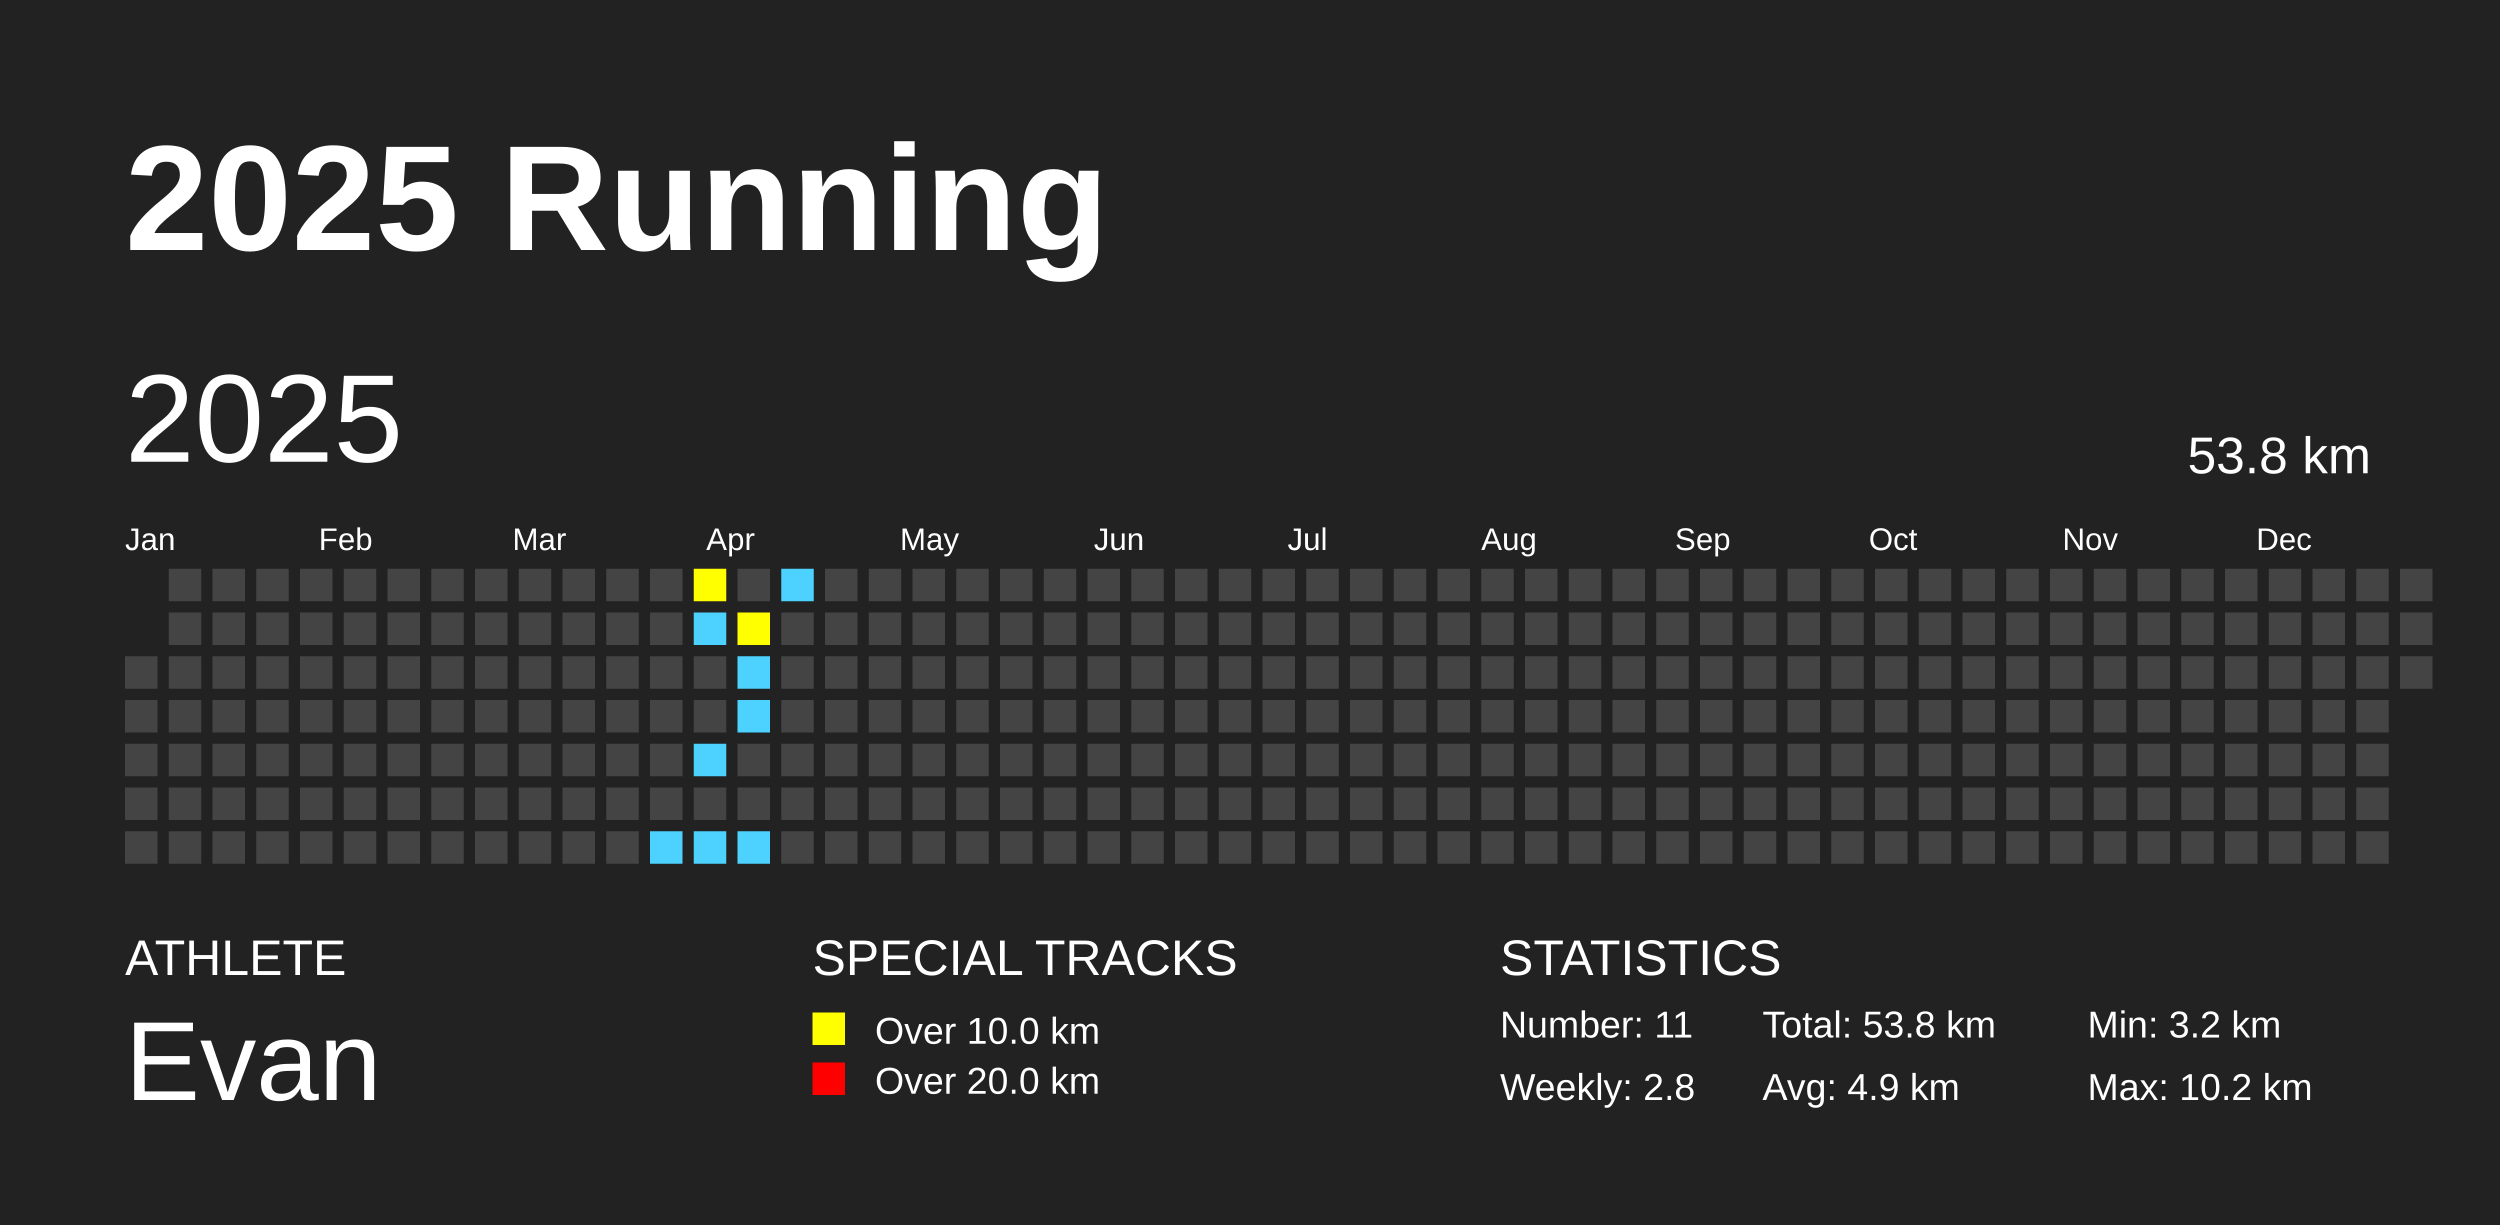
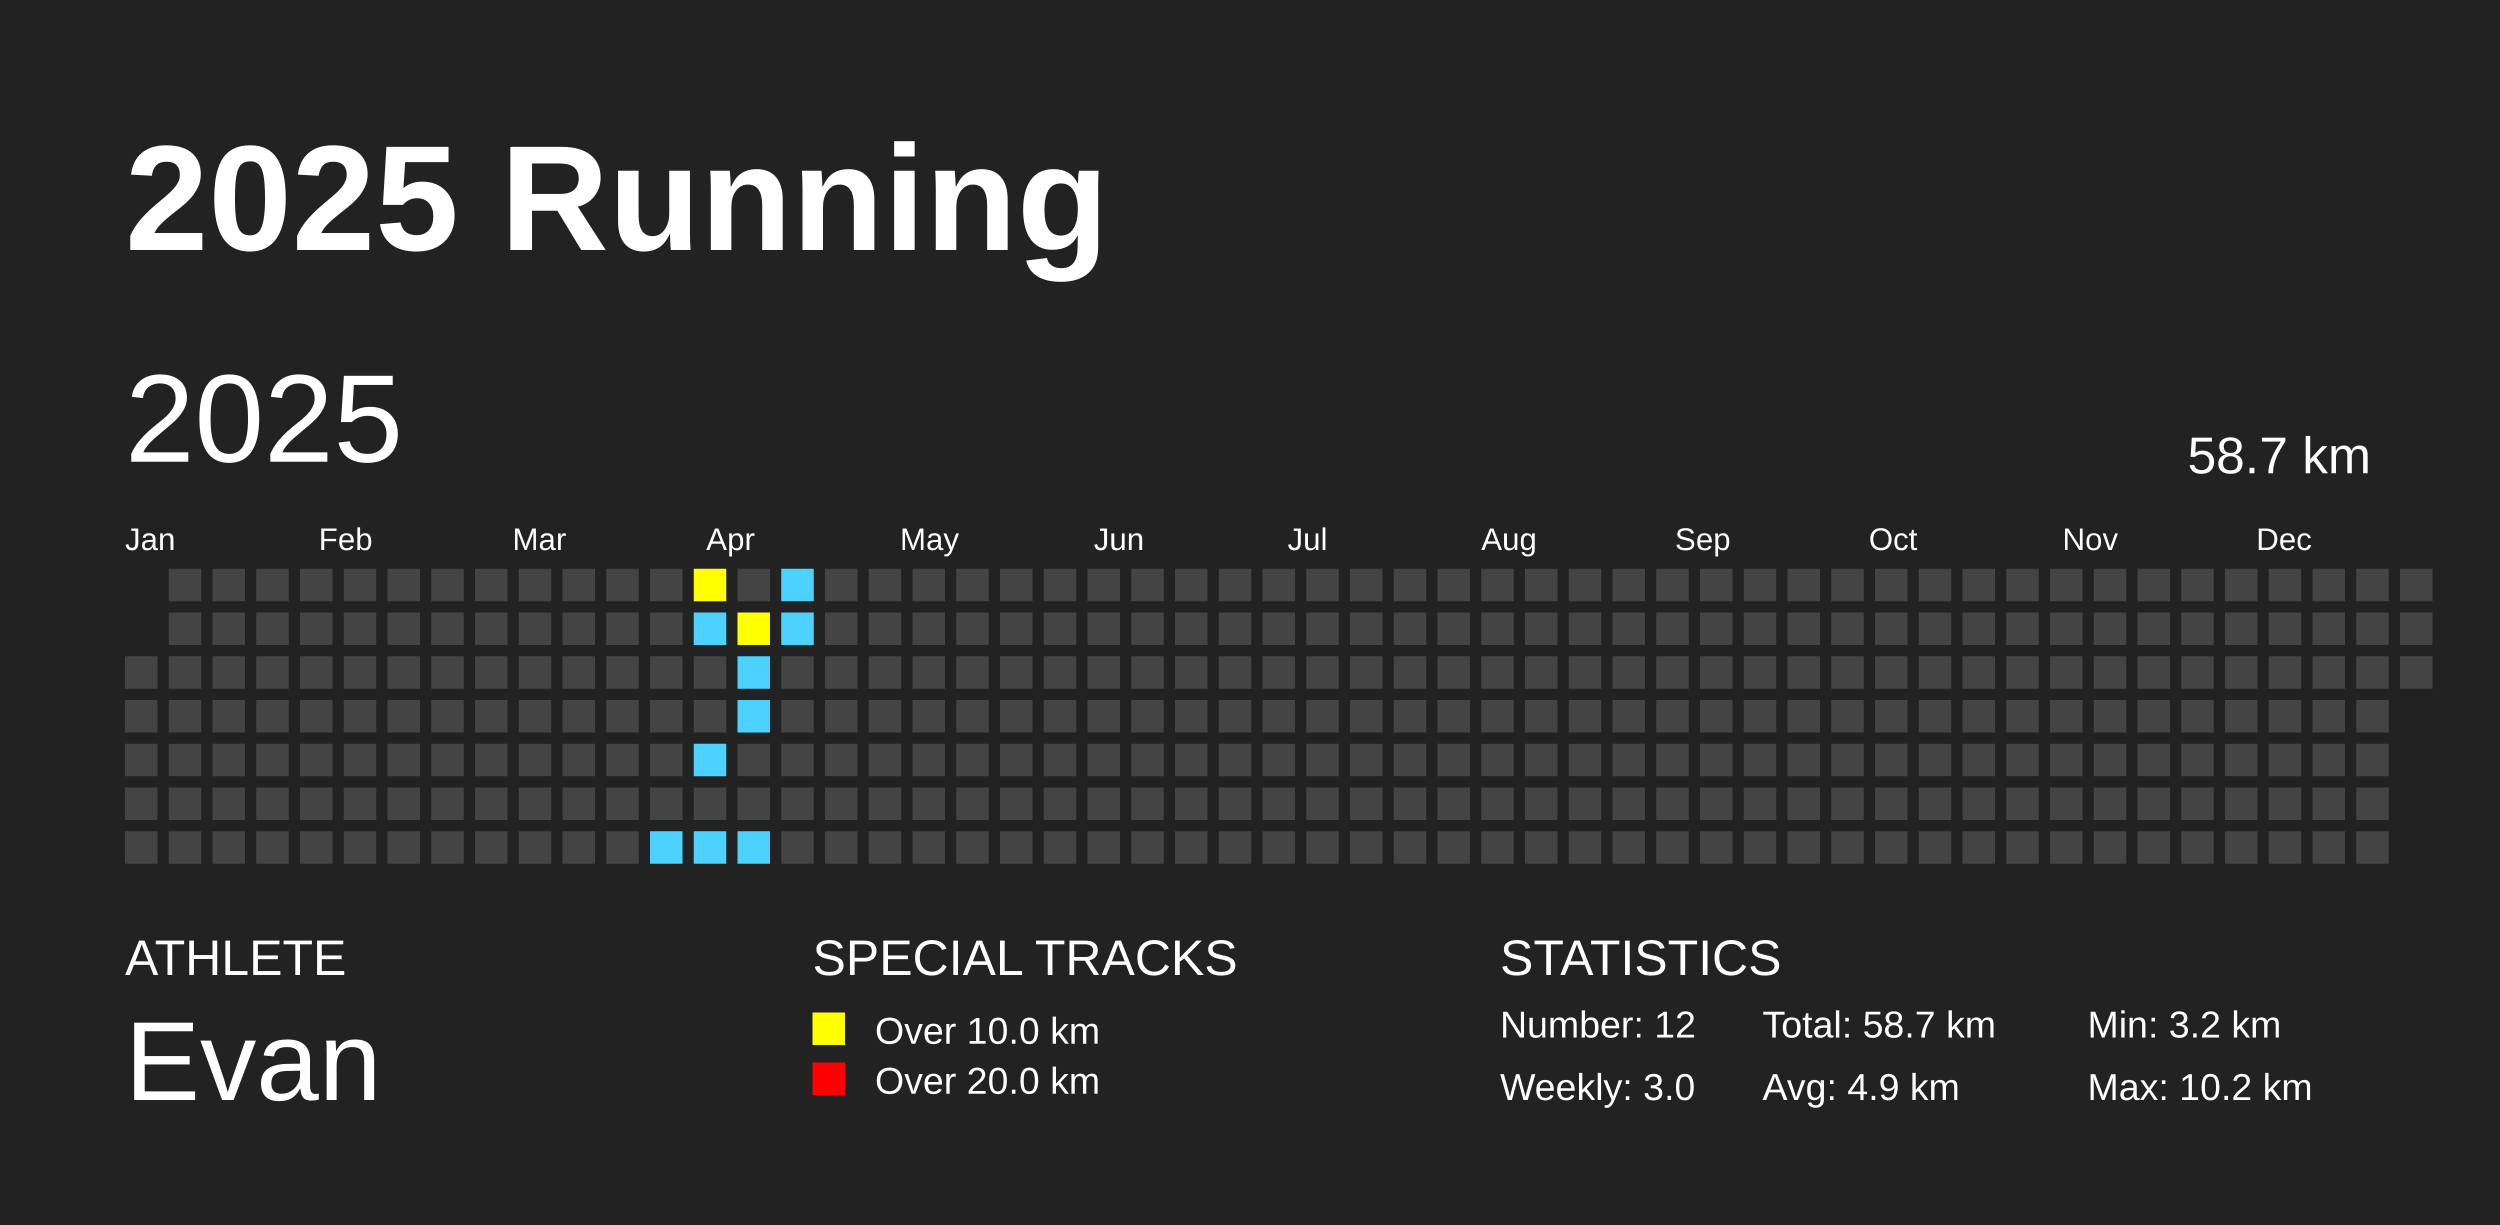
<svg xmlns="http://www.w3.org/2000/svg" baseProfile="full" height="98mm" version="1.1" viewBox="0,0,200,98" width="200mm">
  <defs />
  <rect fill="#222222" height="98" width="200" x="0" y="0" />
  <text fill="#FFFFFF" style="font-size:12px; font-family:Arial; font-weight:bold;" x="10" y="20">2025 Running</text>
  <text fill="#FFFFFF" style="font-size:4px; font-family:Arial" x="10" y="78">ATHLETE</text>
  <text fill="#FFFFFF" style="font-size:9px; font-family:Arial" x="10" y="88">Evan</text>
  <text fill="#FFFFFF" style="font-size:4px; font-family:Arial" x="65" y="78">SPECIAL TRACKS</text>
  <rect fill="yellow" height="2.6" width="2.6" x="65" y="81" />
  <text fill="#FFFFFF" style="font-size:3px; font-family:Arial" x="70" y="83.5">Over 10.0 km</text>
  <rect fill="red" height="2.6" width="2.6" x="65" y="85" />
  <text fill="#FFFFFF" style="font-size:3px; font-family:Arial" x="70" y="87.5">Over 20.0 km</text>
  <text fill="#FFFFFF" style="font-size:4px; font-family:Arial" x="120" y="78">STATISTICS</text>
-   <text fill="#FFFFFF" style="font-size:3px; font-family:Arial" x="120" y="83">Number: 11</text>
-   <text fill="#FFFFFF" style="font-size:3px; font-family:Arial" x="120" y="88">Weekly: 2.8</text>
-   <text fill="#FFFFFF" style="font-size:3px; font-family:Arial" x="141" y="83">Total: 53.8 km</text>
+   <text fill="#FFFFFF" style="font-size:3px; font-family:Arial" x="120" y="83">Number: 12</text>
+   <text fill="#FFFFFF" style="font-size:3px; font-family:Arial" x="120" y="88">Weekly: 3.0</text>
+   <text fill="#FFFFFF" style="font-size:3px; font-family:Arial" x="141" y="83">Total: 58.7 km</text>
  <text fill="#FFFFFF" style="font-size:3px; font-family:Arial" x="141" y="88">Avg: 4.9 km</text>
  <text fill="#FFFFFF" style="font-size:3px; font-family:Arial" x="167" y="83">Min: 3.2 km</text>
  <text fill="#FFFFFF" style="font-size:3px; font-family:Arial" x="167" y="88">Max: 10.2 km</text>
  <text dominant-baseline="hanging" fill="#FFFFFF" style="font-size:10.0px; font-family:Arial;" x="10" y="30">2025</text>
-   <text dominant-baseline="hanging" fill="#FFFFFF" style="font-size:4.125px; font-family:Arial;" x="175" y="35">53.8 km</text>
+   <text dominant-baseline="hanging" fill="#FFFFFF" style="font-size:4.125px; font-family:Arial;" x="175" y="35">58.7 km</text>
  <text fill="#FFFFFF" style="font-size:2.5px; font-family:Arial" x="10.0" y="44">Jan</text>
  <text fill="#FFFFFF" style="font-size:2.5px; font-family:Arial" x="25.5" y="44">Feb</text>
  <text fill="#FFFFFF" style="font-size:2.5px; font-family:Arial" x="41.0" y="44">Mar</text>
  <text fill="#FFFFFF" style="font-size:2.5px; font-family:Arial" x="56.5" y="44">Apr</text>
  <text fill="#FFFFFF" style="font-size:2.5px; font-family:Arial" x="72.0" y="44">May</text>
  <text fill="#FFFFFF" style="font-size:2.5px; font-family:Arial" x="87.5" y="44">Jun</text>
  <text fill="#FFFFFF" style="font-size:2.5px; font-family:Arial" x="103.0" y="44">Jul</text>
  <text fill="#FFFFFF" style="font-size:2.5px; font-family:Arial" x="118.5" y="44">Aug</text>
  <text fill="#FFFFFF" style="font-size:2.5px; font-family:Arial" x="134.0" y="44">Sep</text>
  <text fill="#FFFFFF" style="font-size:2.5px; font-family:Arial" x="149.5" y="44">Oct</text>
  <text fill="#FFFFFF" style="font-size:2.5px; font-family:Arial" x="165.0" y="44">Nov</text>
  <text fill="#FFFFFF" style="font-size:2.5px; font-family:Arial" x="180.5" y="44">Dec</text>
  <rect fill="#444444" height="2.6" width="2.6" x="10.0" y="52.5" />
  <rect fill="#444444" height="2.6" width="2.6" x="10.0" y="56.0" />
  <rect fill="#444444" height="2.6" width="2.6" x="10.0" y="59.5" />
  <rect fill="#444444" height="2.6" width="2.6" x="10.0" y="63.0" />
  <rect fill="#444444" height="2.6" width="2.6" x="10.0" y="66.5" />
  <rect fill="#444444" height="2.6" width="2.6" x="13.5" y="45.5" />
  <rect fill="#444444" height="2.6" width="2.6" x="13.5" y="49.0" />
  <rect fill="#444444" height="2.6" width="2.6" x="13.5" y="52.5" />
  <rect fill="#444444" height="2.6" width="2.6" x="13.5" y="56.0" />
  <rect fill="#444444" height="2.6" width="2.6" x="13.5" y="59.5" />
  <rect fill="#444444" height="2.6" width="2.6" x="13.5" y="63.0" />
  <rect fill="#444444" height="2.6" width="2.6" x="13.5" y="66.5" />
  <rect fill="#444444" height="2.6" width="2.6" x="17.0" y="45.5" />
  <rect fill="#444444" height="2.6" width="2.6" x="17.0" y="49.0" />
  <rect fill="#444444" height="2.6" width="2.6" x="17.0" y="52.5" />
  <rect fill="#444444" height="2.6" width="2.6" x="17.0" y="56.0" />
  <rect fill="#444444" height="2.6" width="2.6" x="17.0" y="59.5" />
  <rect fill="#444444" height="2.6" width="2.6" x="17.0" y="63.0" />
  <rect fill="#444444" height="2.6" width="2.6" x="17.0" y="66.5" />
  <rect fill="#444444" height="2.6" width="2.6" x="20.5" y="45.5" />
  <rect fill="#444444" height="2.6" width="2.6" x="20.5" y="49.0" />
  <rect fill="#444444" height="2.6" width="2.6" x="20.5" y="52.5" />
  <rect fill="#444444" height="2.6" width="2.6" x="20.5" y="56.0" />
  <rect fill="#444444" height="2.6" width="2.6" x="20.5" y="59.5" />
  <rect fill="#444444" height="2.6" width="2.6" x="20.5" y="63.0" />
  <rect fill="#444444" height="2.6" width="2.6" x="20.5" y="66.5" />
  <rect fill="#444444" height="2.6" width="2.6" x="24.0" y="45.5" />
  <rect fill="#444444" height="2.6" width="2.6" x="24.0" y="49.0" />
  <rect fill="#444444" height="2.6" width="2.6" x="24.0" y="52.5" />
  <rect fill="#444444" height="2.6" width="2.6" x="24.0" y="56.0" />
  <rect fill="#444444" height="2.6" width="2.6" x="24.0" y="59.5" />
  <rect fill="#444444" height="2.6" width="2.6" x="24.0" y="63.0" />
  <rect fill="#444444" height="2.6" width="2.6" x="24.0" y="66.5" />
  <rect fill="#444444" height="2.6" width="2.6" x="27.5" y="45.5" />
  <rect fill="#444444" height="2.6" width="2.6" x="27.5" y="49.0" />
  <rect fill="#444444" height="2.6" width="2.6" x="27.5" y="52.5" />
  <rect fill="#444444" height="2.6" width="2.6" x="27.5" y="56.0" />
  <rect fill="#444444" height="2.6" width="2.6" x="27.5" y="59.5" />
  <rect fill="#444444" height="2.6" width="2.6" x="27.5" y="63.0" />
  <rect fill="#444444" height="2.6" width="2.6" x="27.5" y="66.5" />
  <rect fill="#444444" height="2.6" width="2.6" x="31.0" y="45.5" />
  <rect fill="#444444" height="2.6" width="2.6" x="31.0" y="49.0" />
  <rect fill="#444444" height="2.6" width="2.6" x="31.0" y="52.5" />
  <rect fill="#444444" height="2.6" width="2.6" x="31.0" y="56.0" />
  <rect fill="#444444" height="2.6" width="2.6" x="31.0" y="59.5" />
  <rect fill="#444444" height="2.6" width="2.6" x="31.0" y="63.0" />
  <rect fill="#444444" height="2.6" width="2.6" x="31.0" y="66.5" />
  <rect fill="#444444" height="2.6" width="2.6" x="34.5" y="45.5" />
  <rect fill="#444444" height="2.6" width="2.6" x="34.5" y="49.0" />
  <rect fill="#444444" height="2.6" width="2.6" x="34.5" y="52.5" />
  <rect fill="#444444" height="2.6" width="2.6" x="34.5" y="56.0" />
  <rect fill="#444444" height="2.6" width="2.6" x="34.5" y="59.5" />
  <rect fill="#444444" height="2.6" width="2.6" x="34.5" y="63.0" />
  <rect fill="#444444" height="2.6" width="2.6" x="34.5" y="66.5" />
  <rect fill="#444444" height="2.6" width="2.6" x="38.0" y="45.5" />
  <rect fill="#444444" height="2.6" width="2.6" x="38.0" y="49.0" />
  <rect fill="#444444" height="2.6" width="2.6" x="38.0" y="52.5" />
  <rect fill="#444444" height="2.6" width="2.6" x="38.0" y="56.0" />
  <rect fill="#444444" height="2.6" width="2.6" x="38.0" y="59.5" />
  <rect fill="#444444" height="2.6" width="2.6" x="38.0" y="63.0" />
  <rect fill="#444444" height="2.6" width="2.6" x="38.0" y="66.5" />
  <rect fill="#444444" height="2.6" width="2.6" x="41.5" y="45.5" />
  <rect fill="#444444" height="2.6" width="2.6" x="41.5" y="49.0" />
  <rect fill="#444444" height="2.6" width="2.6" x="41.5" y="52.5" />
  <rect fill="#444444" height="2.6" width="2.6" x="41.5" y="56.0" />
  <rect fill="#444444" height="2.6" width="2.6" x="41.5" y="59.5" />
  <rect fill="#444444" height="2.6" width="2.6" x="41.5" y="63.0" />
  <rect fill="#444444" height="2.6" width="2.6" x="41.5" y="66.5" />
  <rect fill="#444444" height="2.6" width="2.6" x="45.0" y="45.5" />
  <rect fill="#444444" height="2.6" width="2.6" x="45.0" y="49.0" />
  <rect fill="#444444" height="2.6" width="2.6" x="45.0" y="52.5" />
  <rect fill="#444444" height="2.6" width="2.6" x="45.0" y="56.0" />
  <rect fill="#444444" height="2.6" width="2.6" x="45.0" y="59.5" />
  <rect fill="#444444" height="2.6" width="2.6" x="45.0" y="63.0" />
  <rect fill="#444444" height="2.6" width="2.6" x="45.0" y="66.5" />
  <rect fill="#444444" height="2.6" width="2.6" x="48.5" y="45.5" />
  <rect fill="#444444" height="2.6" width="2.6" x="48.5" y="49.0" />
  <rect fill="#444444" height="2.6" width="2.6" x="48.5" y="52.5" />
  <rect fill="#444444" height="2.6" width="2.6" x="48.5" y="56.0" />
  <rect fill="#444444" height="2.6" width="2.6" x="48.5" y="59.5" />
  <rect fill="#444444" height="2.6" width="2.6" x="48.5" y="63.0" />
  <rect fill="#444444" height="2.6" width="2.6" x="48.5" y="66.5" />
  <rect fill="#444444" height="2.6" width="2.6" x="52.0" y="45.5" />
  <rect fill="#444444" height="2.6" width="2.6" x="52.0" y="49.0" />
  <rect fill="#444444" height="2.6" width="2.6" x="52.0" y="52.5" />
  <rect fill="#444444" height="2.6" width="2.6" x="52.0" y="56.0" />
  <rect fill="#444444" height="2.6" width="2.6" x="52.0" y="59.5" />
  <rect fill="#444444" height="2.6" width="2.6" x="52.0" y="63.0" />
  <rect fill="#4DD2FF" height="2.6" width="2.6" x="52.0" y="66.5" />
  <rect fill="yellow" height="2.6" width="2.6" x="55.5" y="45.5" />
  <rect fill="#4DD2FF" height="2.6" width="2.6" x="55.5" y="49.0" />
  <rect fill="#444444" height="2.6" width="2.6" x="55.5" y="52.5" />
  <rect fill="#444444" height="2.6" width="2.6" x="55.5" y="56.0" />
  <rect fill="#4DD2FF" height="2.6" width="2.6" x="55.5" y="59.5" />
  <rect fill="#444444" height="2.6" width="2.6" x="55.5" y="63.0" />
  <rect fill="#4DD2FF" height="2.6" width="2.6" x="55.5" y="66.5" />
  <rect fill="#444444" height="2.6" width="2.6" x="59.0" y="45.5" />
  <rect fill="yellow" height="2.6" width="2.6" x="59.0" y="49.0" />
  <rect fill="#4DD2FF" height="2.6" width="2.6" x="59.0" y="52.5" />
  <rect fill="#4DD2FF" height="2.6" width="2.6" x="59.0" y="56.0" />
  <rect fill="#444444" height="2.6" width="2.6" x="59.0" y="59.5" />
  <rect fill="#444444" height="2.6" width="2.6" x="59.0" y="63.0" />
  <rect fill="#4DD2FF" height="2.6" width="2.6" x="59.0" y="66.5" />
  <rect fill="#4DD2FF" height="2.6" width="2.6" x="62.5" y="45.5" />
-   <rect fill="#444444" height="2.6" width="2.6" x="62.5" y="49.0" />
+   <rect fill="#4DD2FF" height="2.6" width="2.6" x="62.5" y="49.0" />
  <rect fill="#444444" height="2.6" width="2.6" x="62.5" y="52.5" />
  <rect fill="#444444" height="2.6" width="2.6" x="62.5" y="56.0" />
  <rect fill="#444444" height="2.6" width="2.6" x="62.5" y="59.5" />
  <rect fill="#444444" height="2.6" width="2.6" x="62.5" y="63.0" />
  <rect fill="#444444" height="2.6" width="2.6" x="62.5" y="66.5" />
  <rect fill="#444444" height="2.6" width="2.6" x="66.0" y="45.5" />
  <rect fill="#444444" height="2.6" width="2.6" x="66.0" y="49.0" />
  <rect fill="#444444" height="2.6" width="2.6" x="66.0" y="52.5" />
  <rect fill="#444444" height="2.6" width="2.6" x="66.0" y="56.0" />
  <rect fill="#444444" height="2.6" width="2.6" x="66.0" y="59.5" />
  <rect fill="#444444" height="2.6" width="2.6" x="66.0" y="63.0" />
  <rect fill="#444444" height="2.6" width="2.6" x="66.0" y="66.5" />
  <rect fill="#444444" height="2.6" width="2.6" x="69.5" y="45.5" />
  <rect fill="#444444" height="2.6" width="2.6" x="69.5" y="49.0" />
  <rect fill="#444444" height="2.6" width="2.6" x="69.5" y="52.5" />
  <rect fill="#444444" height="2.6" width="2.6" x="69.5" y="56.0" />
  <rect fill="#444444" height="2.6" width="2.6" x="69.5" y="59.5" />
  <rect fill="#444444" height="2.6" width="2.6" x="69.5" y="63.0" />
  <rect fill="#444444" height="2.6" width="2.6" x="69.5" y="66.5" />
  <rect fill="#444444" height="2.6" width="2.6" x="73.0" y="45.5" />
  <rect fill="#444444" height="2.6" width="2.6" x="73.0" y="49.0" />
  <rect fill="#444444" height="2.6" width="2.6" x="73.0" y="52.5" />
  <rect fill="#444444" height="2.6" width="2.6" x="73.0" y="56.0" />
  <rect fill="#444444" height="2.6" width="2.6" x="73.0" y="59.5" />
  <rect fill="#444444" height="2.6" width="2.6" x="73.0" y="63.0" />
  <rect fill="#444444" height="2.6" width="2.6" x="73.0" y="66.5" />
  <rect fill="#444444" height="2.6" width="2.6" x="76.5" y="45.5" />
  <rect fill="#444444" height="2.6" width="2.6" x="76.5" y="49.0" />
  <rect fill="#444444" height="2.6" width="2.6" x="76.5" y="52.5" />
  <rect fill="#444444" height="2.6" width="2.6" x="76.5" y="56.0" />
  <rect fill="#444444" height="2.6" width="2.6" x="76.5" y="59.5" />
  <rect fill="#444444" height="2.6" width="2.6" x="76.5" y="63.0" />
  <rect fill="#444444" height="2.6" width="2.6" x="76.5" y="66.5" />
  <rect fill="#444444" height="2.6" width="2.6" x="80.0" y="45.5" />
  <rect fill="#444444" height="2.6" width="2.6" x="80.0" y="49.0" />
  <rect fill="#444444" height="2.6" width="2.6" x="80.0" y="52.5" />
  <rect fill="#444444" height="2.6" width="2.6" x="80.0" y="56.0" />
  <rect fill="#444444" height="2.6" width="2.6" x="80.0" y="59.5" />
  <rect fill="#444444" height="2.6" width="2.6" x="80.0" y="63.0" />
  <rect fill="#444444" height="2.6" width="2.6" x="80.0" y="66.5" />
  <rect fill="#444444" height="2.6" width="2.6" x="83.5" y="45.5" />
  <rect fill="#444444" height="2.6" width="2.6" x="83.5" y="49.0" />
  <rect fill="#444444" height="2.6" width="2.6" x="83.5" y="52.5" />
  <rect fill="#444444" height="2.6" width="2.6" x="83.5" y="56.0" />
  <rect fill="#444444" height="2.6" width="2.6" x="83.5" y="59.5" />
  <rect fill="#444444" height="2.6" width="2.6" x="83.5" y="63.0" />
  <rect fill="#444444" height="2.6" width="2.6" x="83.5" y="66.5" />
  <rect fill="#444444" height="2.6" width="2.6" x="87.0" y="45.5" />
  <rect fill="#444444" height="2.6" width="2.6" x="87.0" y="49.0" />
  <rect fill="#444444" height="2.6" width="2.6" x="87.0" y="52.5" />
  <rect fill="#444444" height="2.6" width="2.6" x="87.0" y="56.0" />
  <rect fill="#444444" height="2.6" width="2.6" x="87.0" y="59.5" />
  <rect fill="#444444" height="2.6" width="2.6" x="87.0" y="63.0" />
  <rect fill="#444444" height="2.6" width="2.6" x="87.0" y="66.5" />
  <rect fill="#444444" height="2.6" width="2.6" x="90.5" y="45.5" />
  <rect fill="#444444" height="2.6" width="2.6" x="90.5" y="49.0" />
  <rect fill="#444444" height="2.6" width="2.6" x="90.5" y="52.5" />
  <rect fill="#444444" height="2.6" width="2.6" x="90.5" y="56.0" />
  <rect fill="#444444" height="2.6" width="2.6" x="90.5" y="59.5" />
  <rect fill="#444444" height="2.6" width="2.6" x="90.5" y="63.0" />
  <rect fill="#444444" height="2.6" width="2.6" x="90.5" y="66.5" />
  <rect fill="#444444" height="2.6" width="2.6" x="94.0" y="45.5" />
  <rect fill="#444444" height="2.6" width="2.6" x="94.0" y="49.0" />
  <rect fill="#444444" height="2.6" width="2.6" x="94.0" y="52.5" />
  <rect fill="#444444" height="2.6" width="2.6" x="94.0" y="56.0" />
  <rect fill="#444444" height="2.6" width="2.6" x="94.0" y="59.5" />
  <rect fill="#444444" height="2.6" width="2.6" x="94.0" y="63.0" />
  <rect fill="#444444" height="2.6" width="2.6" x="94.0" y="66.5" />
  <rect fill="#444444" height="2.6" width="2.6" x="97.5" y="45.5" />
  <rect fill="#444444" height="2.6" width="2.6" x="97.5" y="49.0" />
  <rect fill="#444444" height="2.6" width="2.6" x="97.5" y="52.5" />
  <rect fill="#444444" height="2.6" width="2.6" x="97.5" y="56.0" />
  <rect fill="#444444" height="2.6" width="2.6" x="97.5" y="59.5" />
  <rect fill="#444444" height="2.6" width="2.6" x="97.5" y="63.0" />
  <rect fill="#444444" height="2.6" width="2.6" x="97.5" y="66.5" />
  <rect fill="#444444" height="2.6" width="2.6" x="101.0" y="45.5" />
  <rect fill="#444444" height="2.6" width="2.6" x="101.0" y="49.0" />
  <rect fill="#444444" height="2.6" width="2.6" x="101.0" y="52.5" />
  <rect fill="#444444" height="2.6" width="2.6" x="101.0" y="56.0" />
  <rect fill="#444444" height="2.6" width="2.6" x="101.0" y="59.5" />
  <rect fill="#444444" height="2.6" width="2.6" x="101.0" y="63.0" />
  <rect fill="#444444" height="2.6" width="2.6" x="101.0" y="66.5" />
  <rect fill="#444444" height="2.6" width="2.6" x="104.5" y="45.5" />
  <rect fill="#444444" height="2.6" width="2.6" x="104.5" y="49.0" />
  <rect fill="#444444" height="2.6" width="2.6" x="104.5" y="52.5" />
  <rect fill="#444444" height="2.6" width="2.6" x="104.5" y="56.0" />
  <rect fill="#444444" height="2.6" width="2.6" x="104.5" y="59.5" />
  <rect fill="#444444" height="2.6" width="2.6" x="104.5" y="63.0" />
  <rect fill="#444444" height="2.6" width="2.6" x="104.5" y="66.5" />
  <rect fill="#444444" height="2.6" width="2.6" x="108.0" y="45.5" />
  <rect fill="#444444" height="2.6" width="2.6" x="108.0" y="49.0" />
  <rect fill="#444444" height="2.6" width="2.6" x="108.0" y="52.5" />
  <rect fill="#444444" height="2.6" width="2.6" x="108.0" y="56.0" />
  <rect fill="#444444" height="2.6" width="2.6" x="108.0" y="59.5" />
  <rect fill="#444444" height="2.6" width="2.6" x="108.0" y="63.0" />
  <rect fill="#444444" height="2.6" width="2.6" x="108.0" y="66.5" />
  <rect fill="#444444" height="2.6" width="2.6" x="111.5" y="45.5" />
  <rect fill="#444444" height="2.6" width="2.6" x="111.5" y="49.0" />
  <rect fill="#444444" height="2.6" width="2.6" x="111.5" y="52.5" />
  <rect fill="#444444" height="2.6" width="2.6" x="111.5" y="56.0" />
  <rect fill="#444444" height="2.6" width="2.6" x="111.5" y="59.5" />
  <rect fill="#444444" height="2.6" width="2.6" x="111.5" y="63.0" />
  <rect fill="#444444" height="2.6" width="2.6" x="111.5" y="66.5" />
  <rect fill="#444444" height="2.6" width="2.6" x="115.0" y="45.5" />
  <rect fill="#444444" height="2.6" width="2.6" x="115.0" y="49.0" />
  <rect fill="#444444" height="2.6" width="2.6" x="115.0" y="52.5" />
  <rect fill="#444444" height="2.6" width="2.6" x="115.0" y="56.0" />
  <rect fill="#444444" height="2.6" width="2.6" x="115.0" y="59.5" />
  <rect fill="#444444" height="2.6" width="2.6" x="115.0" y="63.0" />
  <rect fill="#444444" height="2.6" width="2.6" x="115.0" y="66.5" />
  <rect fill="#444444" height="2.6" width="2.6" x="118.5" y="45.5" />
  <rect fill="#444444" height="2.6" width="2.6" x="118.5" y="49.0" />
  <rect fill="#444444" height="2.6" width="2.6" x="118.5" y="52.5" />
  <rect fill="#444444" height="2.6" width="2.6" x="118.5" y="56.0" />
  <rect fill="#444444" height="2.6" width="2.6" x="118.5" y="59.5" />
  <rect fill="#444444" height="2.6" width="2.6" x="118.5" y="63.0" />
  <rect fill="#444444" height="2.6" width="2.6" x="118.5" y="66.5" />
  <rect fill="#444444" height="2.6" width="2.6" x="122.0" y="45.5" />
  <rect fill="#444444" height="2.6" width="2.6" x="122.0" y="49.0" />
  <rect fill="#444444" height="2.6" width="2.6" x="122.0" y="52.5" />
  <rect fill="#444444" height="2.6" width="2.6" x="122.0" y="56.0" />
  <rect fill="#444444" height="2.6" width="2.6" x="122.0" y="59.5" />
  <rect fill="#444444" height="2.6" width="2.6" x="122.0" y="63.0" />
  <rect fill="#444444" height="2.6" width="2.6" x="122.0" y="66.5" />
  <rect fill="#444444" height="2.6" width="2.6" x="125.5" y="45.5" />
  <rect fill="#444444" height="2.6" width="2.6" x="125.5" y="49.0" />
  <rect fill="#444444" height="2.6" width="2.6" x="125.5" y="52.5" />
  <rect fill="#444444" height="2.6" width="2.6" x="125.5" y="56.0" />
  <rect fill="#444444" height="2.6" width="2.6" x="125.5" y="59.5" />
  <rect fill="#444444" height="2.6" width="2.6" x="125.5" y="63.0" />
  <rect fill="#444444" height="2.6" width="2.6" x="125.5" y="66.5" />
  <rect fill="#444444" height="2.6" width="2.6" x="129.0" y="45.5" />
  <rect fill="#444444" height="2.6" width="2.6" x="129.0" y="49.0" />
  <rect fill="#444444" height="2.6" width="2.6" x="129.0" y="52.5" />
  <rect fill="#444444" height="2.6" width="2.6" x="129.0" y="56.0" />
  <rect fill="#444444" height="2.6" width="2.6" x="129.0" y="59.5" />
  <rect fill="#444444" height="2.6" width="2.6" x="129.0" y="63.0" />
  <rect fill="#444444" height="2.6" width="2.6" x="129.0" y="66.5" />
  <rect fill="#444444" height="2.6" width="2.6" x="132.5" y="45.5" />
  <rect fill="#444444" height="2.6" width="2.6" x="132.5" y="49.0" />
  <rect fill="#444444" height="2.6" width="2.6" x="132.5" y="52.5" />
  <rect fill="#444444" height="2.6" width="2.6" x="132.5" y="56.0" />
  <rect fill="#444444" height="2.6" width="2.6" x="132.5" y="59.5" />
  <rect fill="#444444" height="2.6" width="2.6" x="132.5" y="63.0" />
  <rect fill="#444444" height="2.6" width="2.6" x="132.5" y="66.5" />
  <rect fill="#444444" height="2.6" width="2.6" x="136.0" y="45.5" />
  <rect fill="#444444" height="2.6" width="2.6" x="136.0" y="49.0" />
  <rect fill="#444444" height="2.6" width="2.6" x="136.0" y="52.5" />
  <rect fill="#444444" height="2.6" width="2.6" x="136.0" y="56.0" />
  <rect fill="#444444" height="2.6" width="2.6" x="136.0" y="59.5" />
  <rect fill="#444444" height="2.6" width="2.6" x="136.0" y="63.0" />
  <rect fill="#444444" height="2.6" width="2.6" x="136.0" y="66.5" />
  <rect fill="#444444" height="2.6" width="2.6" x="139.5" y="45.5" />
  <rect fill="#444444" height="2.6" width="2.6" x="139.5" y="49.0" />
  <rect fill="#444444" height="2.6" width="2.6" x="139.5" y="52.5" />
  <rect fill="#444444" height="2.6" width="2.6" x="139.5" y="56.0" />
  <rect fill="#444444" height="2.6" width="2.6" x="139.5" y="59.5" />
  <rect fill="#444444" height="2.6" width="2.6" x="139.5" y="63.0" />
  <rect fill="#444444" height="2.6" width="2.6" x="139.5" y="66.5" />
  <rect fill="#444444" height="2.6" width="2.6" x="143.0" y="45.5" />
  <rect fill="#444444" height="2.6" width="2.6" x="143.0" y="49.0" />
  <rect fill="#444444" height="2.6" width="2.6" x="143.0" y="52.5" />
  <rect fill="#444444" height="2.6" width="2.6" x="143.0" y="56.0" />
  <rect fill="#444444" height="2.6" width="2.6" x="143.0" y="59.5" />
  <rect fill="#444444" height="2.6" width="2.6" x="143.0" y="63.0" />
  <rect fill="#444444" height="2.6" width="2.6" x="143.0" y="66.5" />
  <rect fill="#444444" height="2.6" width="2.6" x="146.5" y="45.5" />
  <rect fill="#444444" height="2.6" width="2.6" x="146.5" y="49.0" />
  <rect fill="#444444" height="2.6" width="2.6" x="146.5" y="52.5" />
  <rect fill="#444444" height="2.6" width="2.6" x="146.5" y="56.0" />
  <rect fill="#444444" height="2.6" width="2.6" x="146.5" y="59.5" />
  <rect fill="#444444" height="2.6" width="2.6" x="146.5" y="63.0" />
  <rect fill="#444444" height="2.6" width="2.6" x="146.5" y="66.5" />
  <rect fill="#444444" height="2.6" width="2.6" x="150.0" y="45.5" />
  <rect fill="#444444" height="2.6" width="2.6" x="150.0" y="49.0" />
  <rect fill="#444444" height="2.6" width="2.6" x="150.0" y="52.5" />
  <rect fill="#444444" height="2.6" width="2.6" x="150.0" y="56.0" />
  <rect fill="#444444" height="2.6" width="2.6" x="150.0" y="59.5" />
  <rect fill="#444444" height="2.6" width="2.6" x="150.0" y="63.0" />
  <rect fill="#444444" height="2.6" width="2.6" x="150.0" y="66.5" />
  <rect fill="#444444" height="2.6" width="2.6" x="153.5" y="45.5" />
  <rect fill="#444444" height="2.6" width="2.6" x="153.5" y="49.0" />
  <rect fill="#444444" height="2.6" width="2.6" x="153.5" y="52.5" />
  <rect fill="#444444" height="2.6" width="2.6" x="153.5" y="56.0" />
  <rect fill="#444444" height="2.6" width="2.6" x="153.5" y="59.5" />
  <rect fill="#444444" height="2.6" width="2.6" x="153.5" y="63.0" />
  <rect fill="#444444" height="2.6" width="2.6" x="153.5" y="66.5" />
  <rect fill="#444444" height="2.6" width="2.6" x="157.0" y="45.5" />
  <rect fill="#444444" height="2.6" width="2.6" x="157.0" y="49.0" />
  <rect fill="#444444" height="2.6" width="2.6" x="157.0" y="52.5" />
  <rect fill="#444444" height="2.6" width="2.6" x="157.0" y="56.0" />
  <rect fill="#444444" height="2.6" width="2.6" x="157.0" y="59.5" />
  <rect fill="#444444" height="2.6" width="2.6" x="157.0" y="63.0" />
  <rect fill="#444444" height="2.6" width="2.6" x="157.0" y="66.5" />
  <rect fill="#444444" height="2.6" width="2.6" x="160.5" y="45.5" />
  <rect fill="#444444" height="2.6" width="2.6" x="160.5" y="49.0" />
  <rect fill="#444444" height="2.6" width="2.6" x="160.5" y="52.5" />
  <rect fill="#444444" height="2.6" width="2.6" x="160.5" y="56.0" />
  <rect fill="#444444" height="2.6" width="2.6" x="160.5" y="59.5" />
  <rect fill="#444444" height="2.6" width="2.6" x="160.5" y="63.0" />
  <rect fill="#444444" height="2.6" width="2.6" x="160.5" y="66.5" />
  <rect fill="#444444" height="2.6" width="2.6" x="164.0" y="45.5" />
  <rect fill="#444444" height="2.6" width="2.6" x="164.0" y="49.0" />
  <rect fill="#444444" height="2.6" width="2.6" x="164.0" y="52.5" />
  <rect fill="#444444" height="2.6" width="2.6" x="164.0" y="56.0" />
  <rect fill="#444444" height="2.6" width="2.6" x="164.0" y="59.5" />
  <rect fill="#444444" height="2.6" width="2.6" x="164.0" y="63.0" />
  <rect fill="#444444" height="2.6" width="2.6" x="164.0" y="66.5" />
  <rect fill="#444444" height="2.6" width="2.6" x="167.5" y="45.5" />
  <rect fill="#444444" height="2.6" width="2.6" x="167.5" y="49.0" />
  <rect fill="#444444" height="2.6" width="2.6" x="167.5" y="52.5" />
  <rect fill="#444444" height="2.6" width="2.6" x="167.5" y="56.0" />
  <rect fill="#444444" height="2.6" width="2.6" x="167.5" y="59.5" />
  <rect fill="#444444" height="2.6" width="2.6" x="167.5" y="63.0" />
  <rect fill="#444444" height="2.6" width="2.6" x="167.5" y="66.5" />
  <rect fill="#444444" height="2.6" width="2.6" x="171.0" y="45.5" />
  <rect fill="#444444" height="2.6" width="2.6" x="171.0" y="49.0" />
  <rect fill="#444444" height="2.6" width="2.6" x="171.0" y="52.5" />
  <rect fill="#444444" height="2.6" width="2.6" x="171.0" y="56.0" />
  <rect fill="#444444" height="2.6" width="2.6" x="171.0" y="59.5" />
  <rect fill="#444444" height="2.6" width="2.6" x="171.0" y="63.0" />
  <rect fill="#444444" height="2.6" width="2.6" x="171.0" y="66.5" />
  <rect fill="#444444" height="2.6" width="2.6" x="174.5" y="45.5" />
  <rect fill="#444444" height="2.6" width="2.6" x="174.5" y="49.0" />
  <rect fill="#444444" height="2.6" width="2.6" x="174.5" y="52.5" />
  <rect fill="#444444" height="2.6" width="2.6" x="174.5" y="56.0" />
  <rect fill="#444444" height="2.6" width="2.6" x="174.5" y="59.5" />
  <rect fill="#444444" height="2.6" width="2.6" x="174.5" y="63.0" />
  <rect fill="#444444" height="2.6" width="2.6" x="174.5" y="66.5" />
  <rect fill="#444444" height="2.6" width="2.6" x="178.0" y="45.5" />
  <rect fill="#444444" height="2.6" width="2.6" x="178.0" y="49.0" />
  <rect fill="#444444" height="2.6" width="2.6" x="178.0" y="52.5" />
  <rect fill="#444444" height="2.6" width="2.6" x="178.0" y="56.0" />
  <rect fill="#444444" height="2.6" width="2.6" x="178.0" y="59.5" />
  <rect fill="#444444" height="2.6" width="2.6" x="178.0" y="63.0" />
  <rect fill="#444444" height="2.6" width="2.6" x="178.0" y="66.5" />
  <rect fill="#444444" height="2.6" width="2.6" x="181.5" y="45.5" />
  <rect fill="#444444" height="2.6" width="2.6" x="181.5" y="49.0" />
  <rect fill="#444444" height="2.6" width="2.6" x="181.5" y="52.5" />
  <rect fill="#444444" height="2.6" width="2.6" x="181.5" y="56.0" />
  <rect fill="#444444" height="2.6" width="2.6" x="181.5" y="59.5" />
  <rect fill="#444444" height="2.6" width="2.6" x="181.5" y="63.0" />
  <rect fill="#444444" height="2.6" width="2.6" x="181.5" y="66.5" />
  <rect fill="#444444" height="2.6" width="2.6" x="185.0" y="45.5" />
  <rect fill="#444444" height="2.6" width="2.6" x="185.0" y="49.0" />
  <rect fill="#444444" height="2.6" width="2.6" x="185.0" y="52.5" />
  <rect fill="#444444" height="2.6" width="2.6" x="185.0" y="56.0" />
  <rect fill="#444444" height="2.6" width="2.6" x="185.0" y="59.5" />
  <rect fill="#444444" height="2.6" width="2.6" x="185.0" y="63.0" />
  <rect fill="#444444" height="2.6" width="2.6" x="185.0" y="66.5" />
  <rect fill="#444444" height="2.6" width="2.6" x="188.5" y="45.5" />
  <rect fill="#444444" height="2.6" width="2.6" x="188.5" y="49.0" />
  <rect fill="#444444" height="2.6" width="2.6" x="188.5" y="52.5" />
  <rect fill="#444444" height="2.6" width="2.6" x="188.5" y="56.0" />
  <rect fill="#444444" height="2.6" width="2.6" x="188.5" y="59.5" />
  <rect fill="#444444" height="2.6" width="2.6" x="188.5" y="63.0" />
  <rect fill="#444444" height="2.6" width="2.6" x="188.5" y="66.5" />
  <rect fill="#444444" height="2.6" width="2.6" x="192.0" y="45.5" />
  <rect fill="#444444" height="2.6" width="2.6" x="192.0" y="49.0" />
  <rect fill="#444444" height="2.6" width="2.6" x="192.0" y="52.5" />
</svg>
